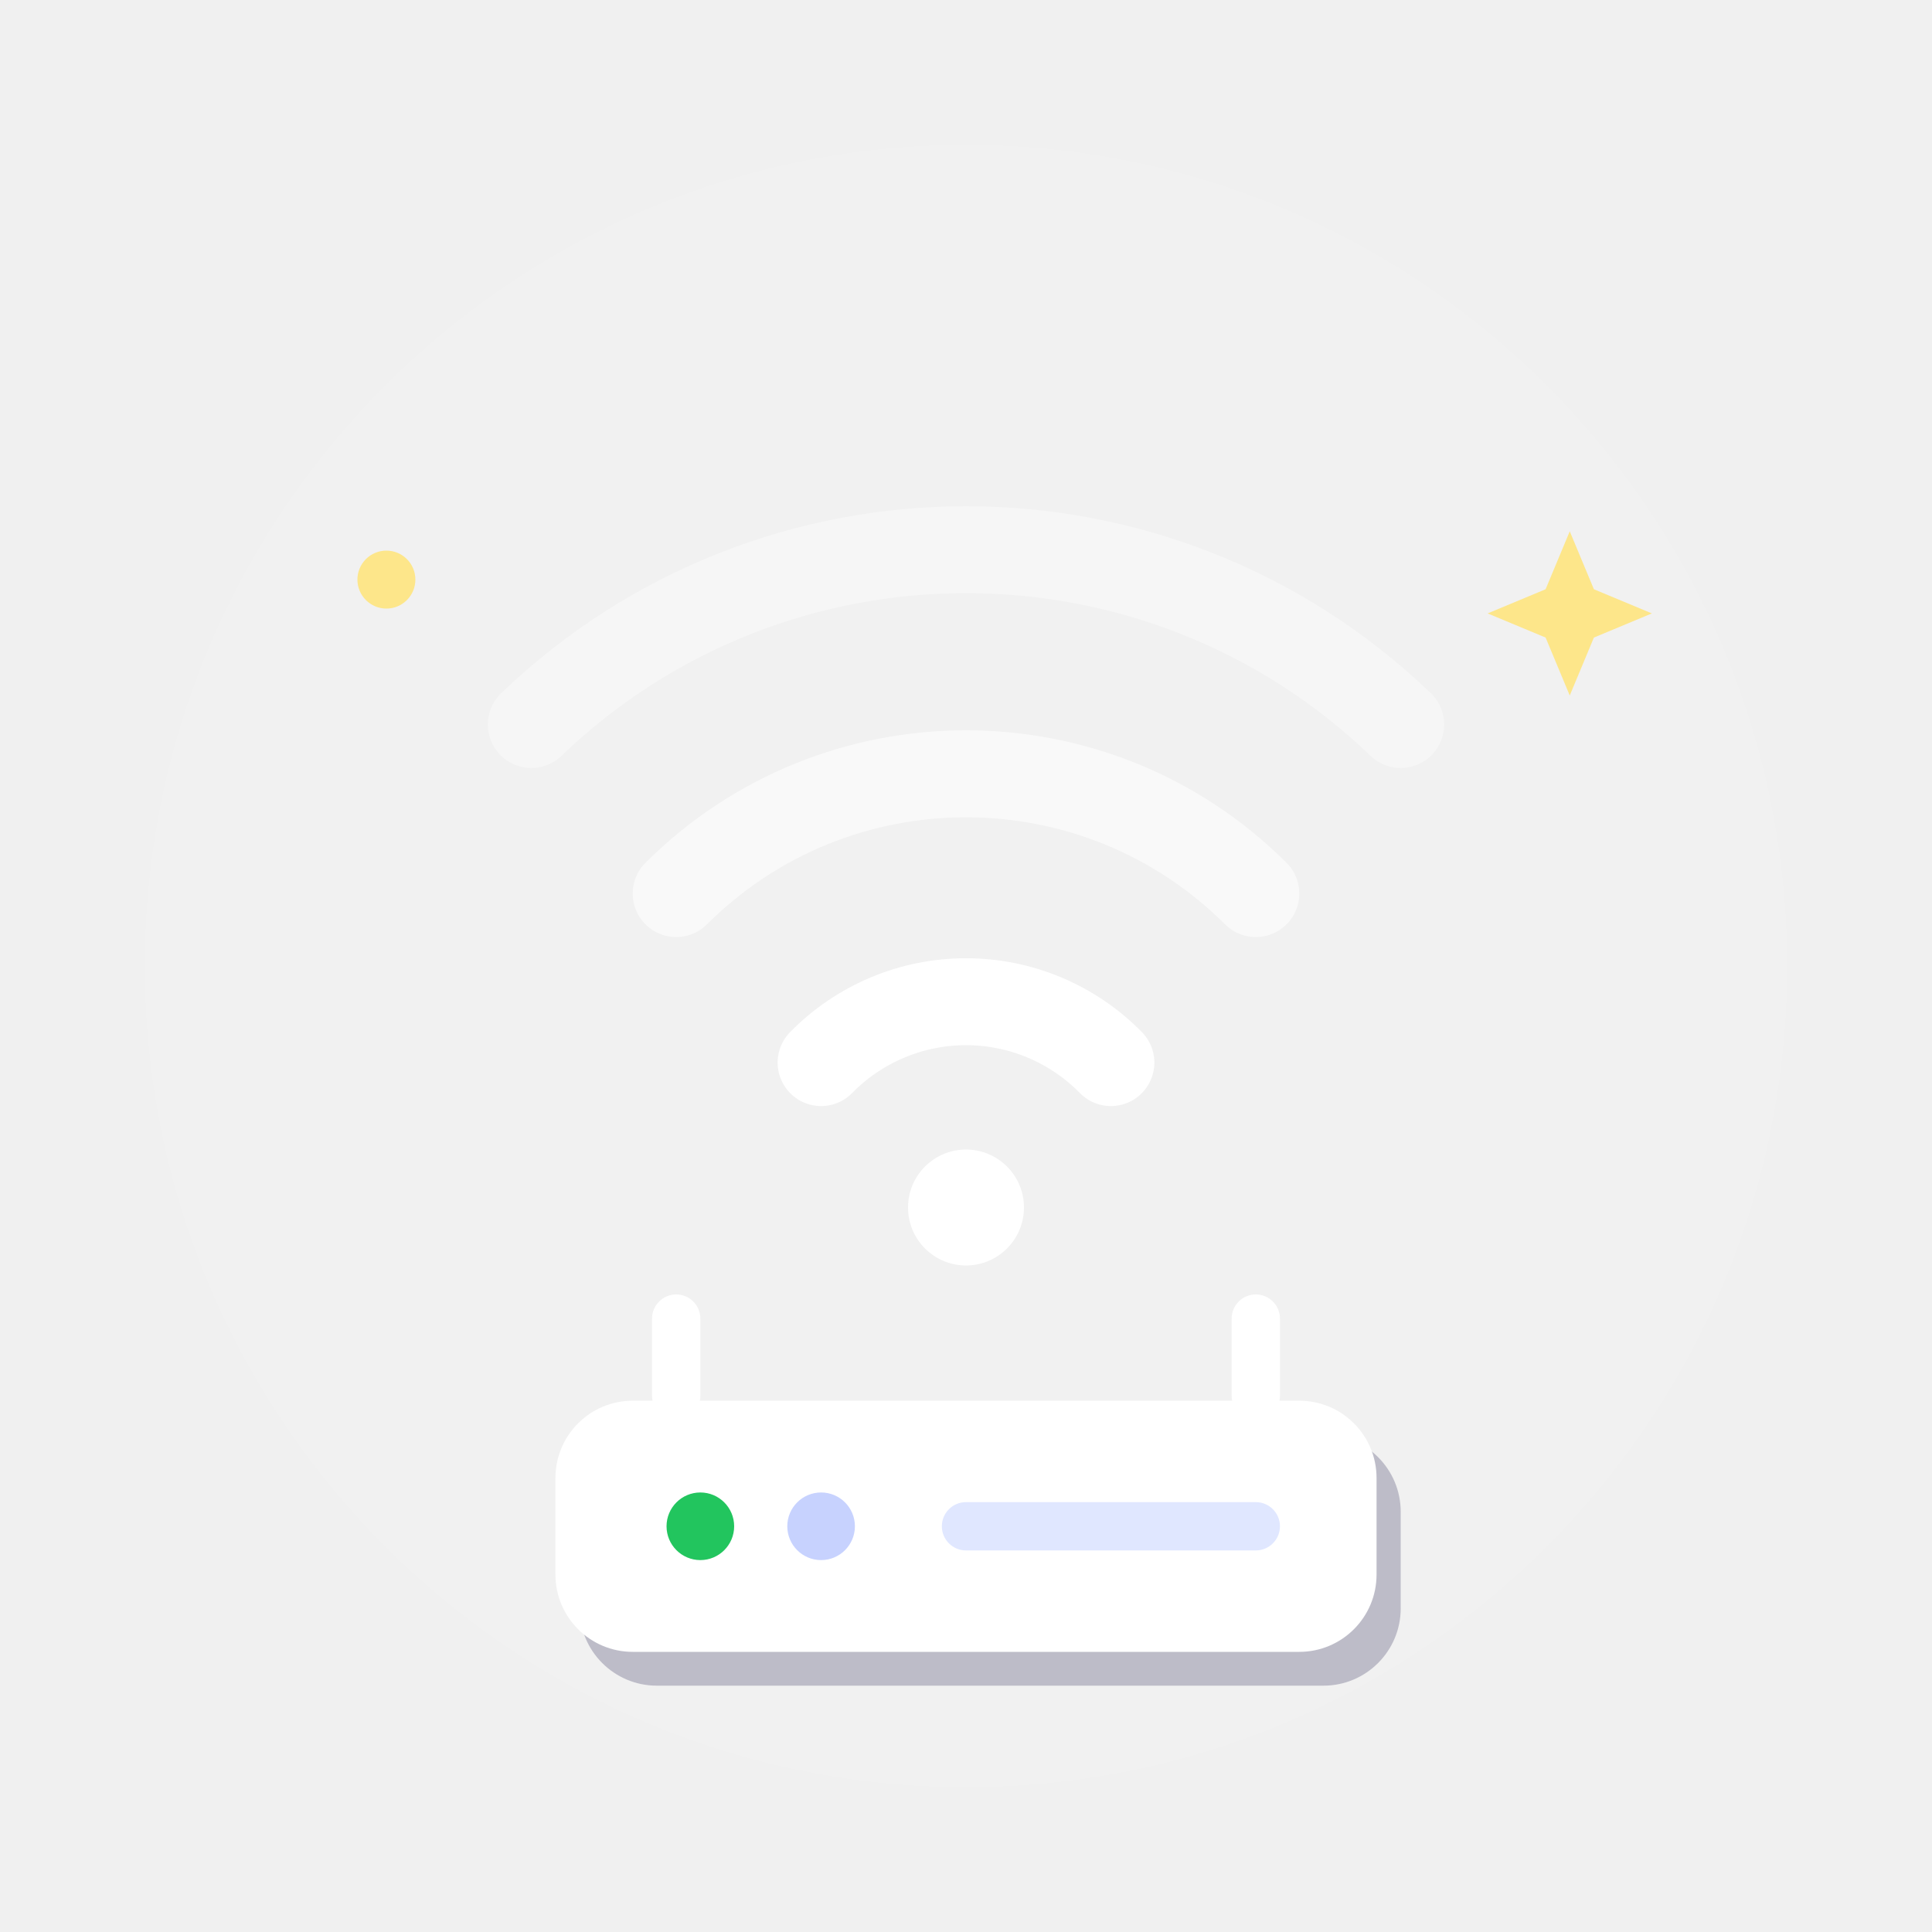
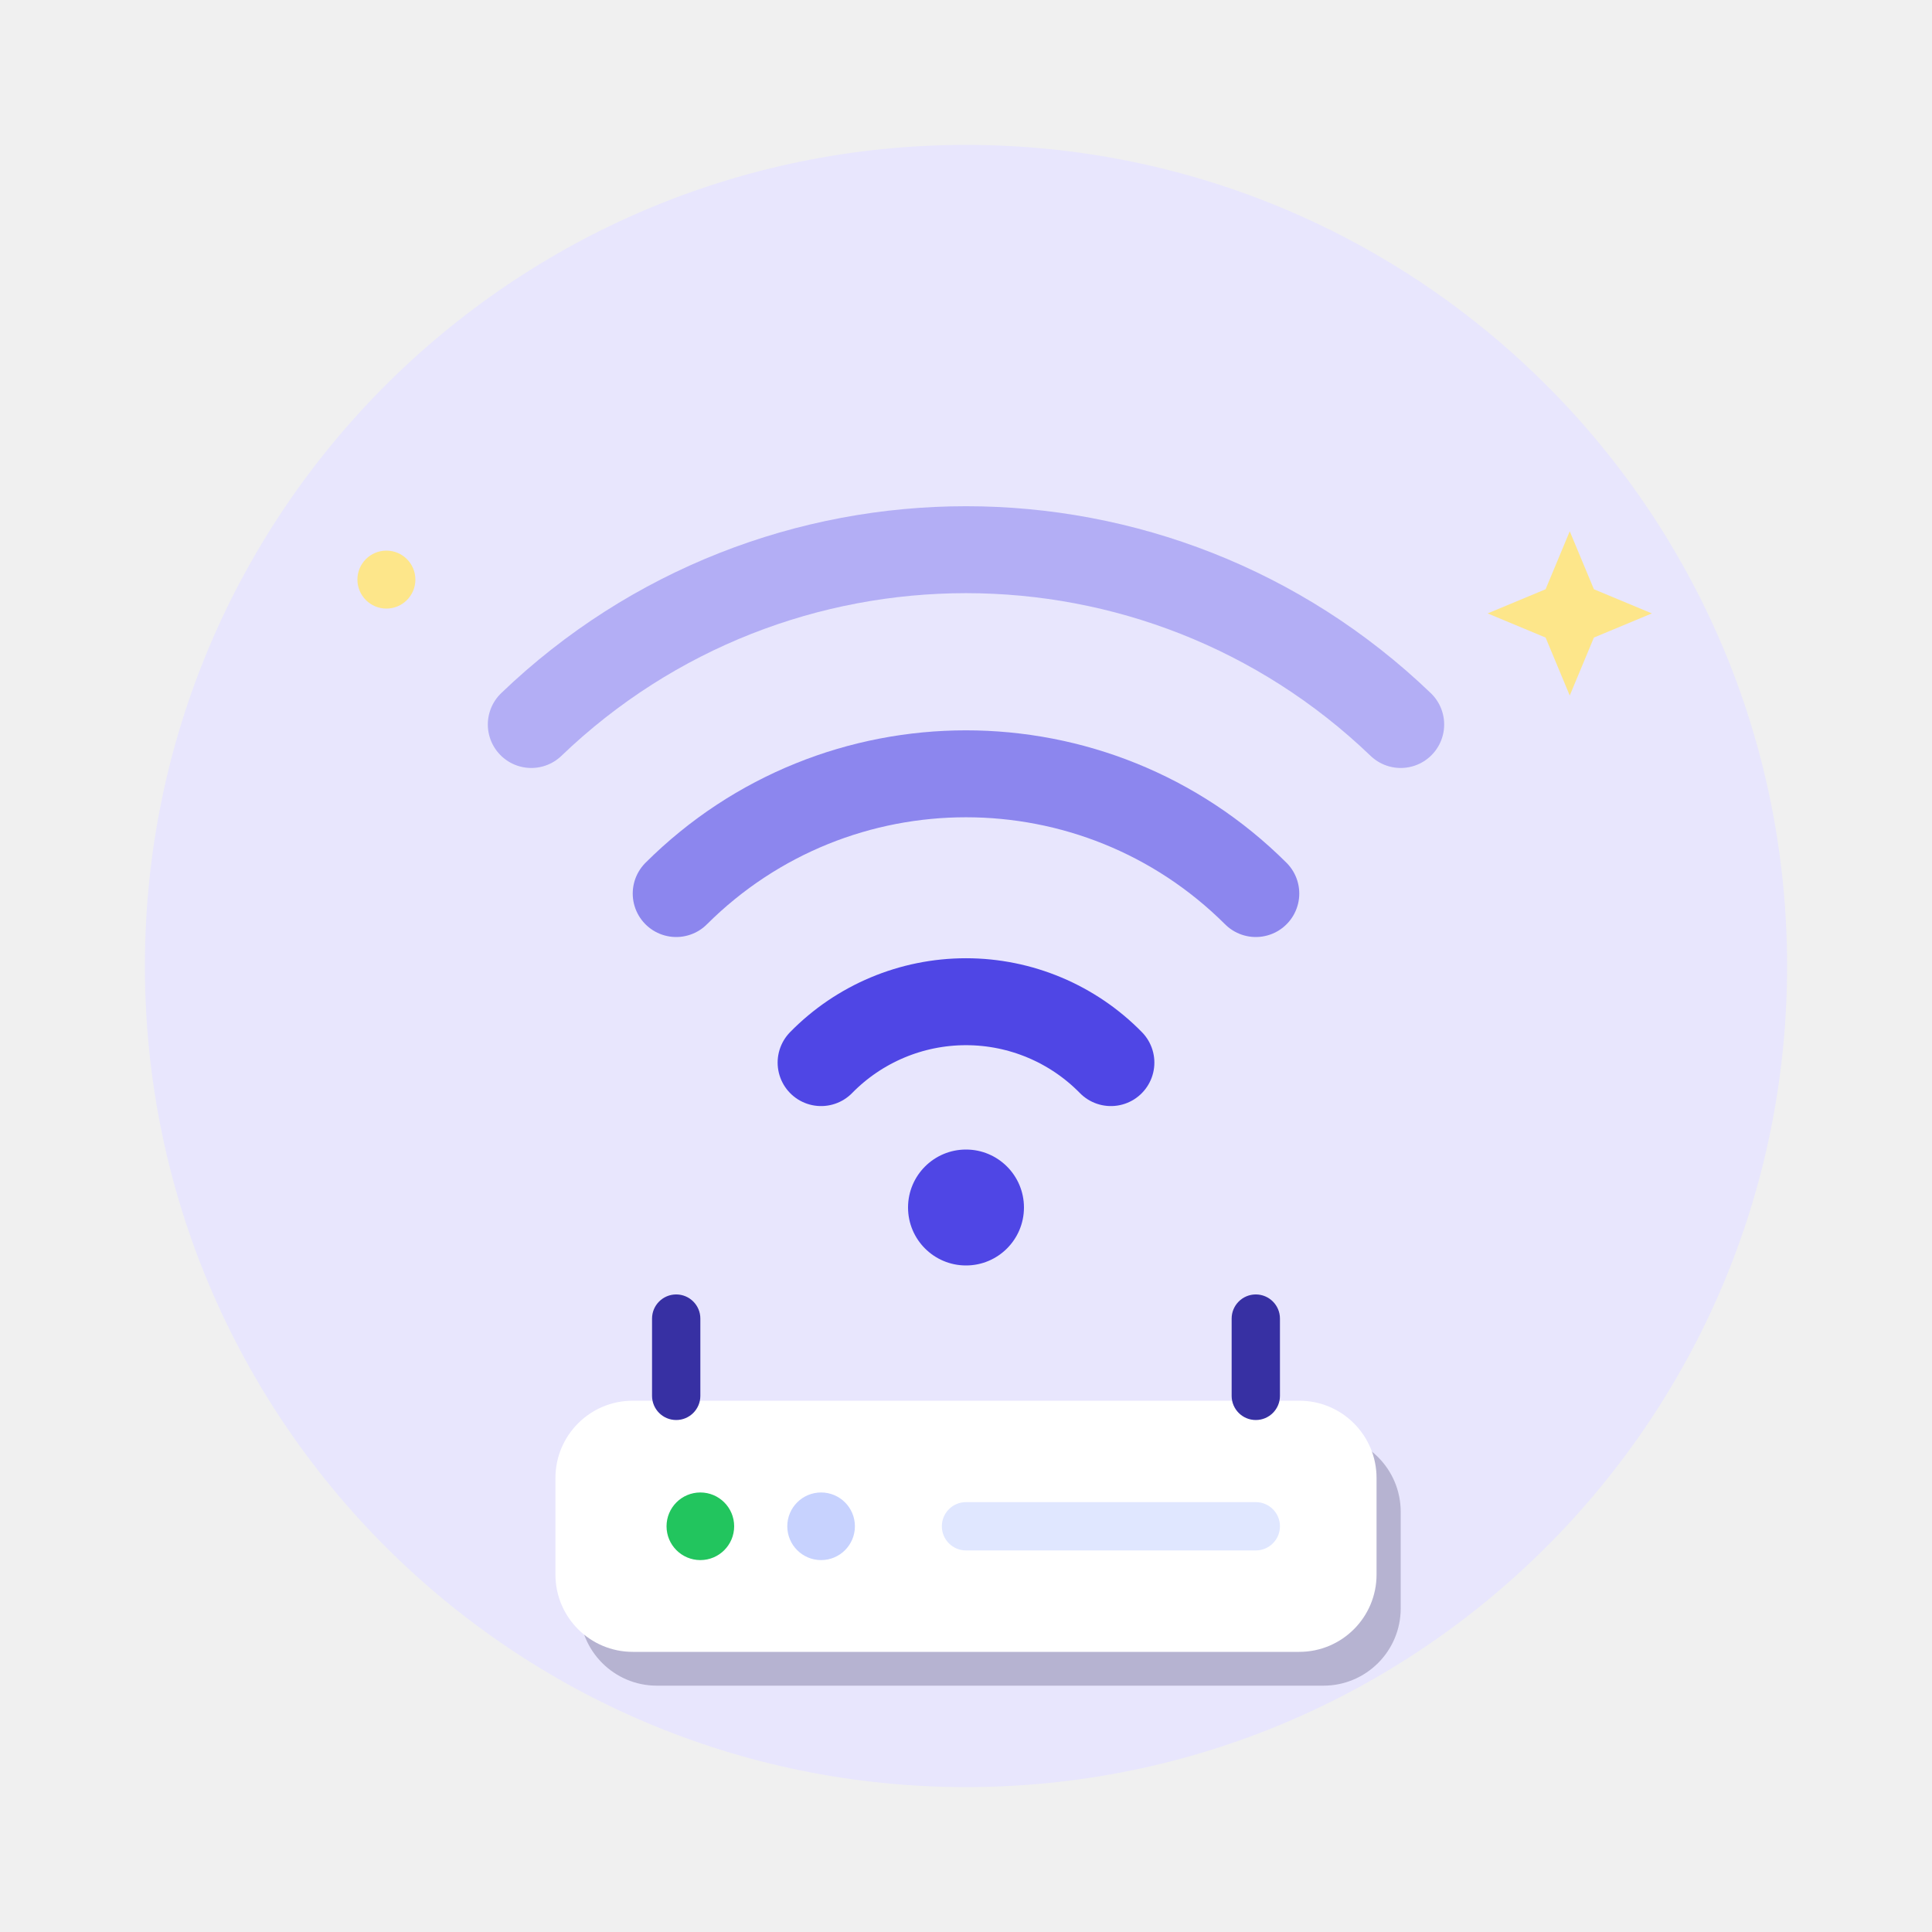
<svg xmlns="http://www.w3.org/2000/svg" viewBox="0 0 400 400">
-   <circle cx="200" cy="200" r="170" fill="#ffffff" opacity=".08" />
-   <g fill="none" stroke="#ffffff" stroke-linecap="round">
+   <circle cx="200" cy="200" r="170" fill="#e8e6fd" />
+   <g fill="none" stroke="#4f46e5" stroke-linecap="round">
    <path d="M110 150a130 130 0 0 1 180 0" stroke-width="18" opacity=".35" />
    <path d="M140 185a85 85 0 0 1 120 0" stroke-width="18" opacity=".6" />
    <path d="M170 220a42 42 0 0 1 60 0" stroke-width="18" />
  </g>
-   <circle cx="200" cy="250" r="12" fill="#ffffff" />
+   <circle cx="200" cy="250" r="12" fill="#4f46e5" />
  <rect x="115" y="290" width="170" height="52" rx="16" fill="#1e1b4b" opacity=".25" transform="translate(5 7)" />
  <rect x="115" y="290" width="170" height="52" rx="16" fill="#ffffff" />
  <circle cx="145" cy="316" r="7" fill="#22c55e" />
  <circle cx="170" cy="316" r="7" fill="#c7d2fe" />
  <rect x="195" y="311" width="70" height="10" rx="5" fill="#e0e7ff" />
-   <rect x="135" y="268" width="10" height="26" rx="5" fill="#ffffff" />
-   <rect x="255" y="268" width="10" height="26" rx="5" fill="#ffffff" />
+   <rect x="135" y="268" width="10" height="26" rx="5" fill="#3730a3" />
+   <rect x="255" y="268" width="10" height="26" rx="5" fill="#3730a3" />
  <path d="M325 110l5 12 12 5-12 5-5 12-5-12-12-5 12-5z" fill="#fde68a" />
  <circle cx="80" cy="120" r="6" fill="#fde68a" />
</svg>
